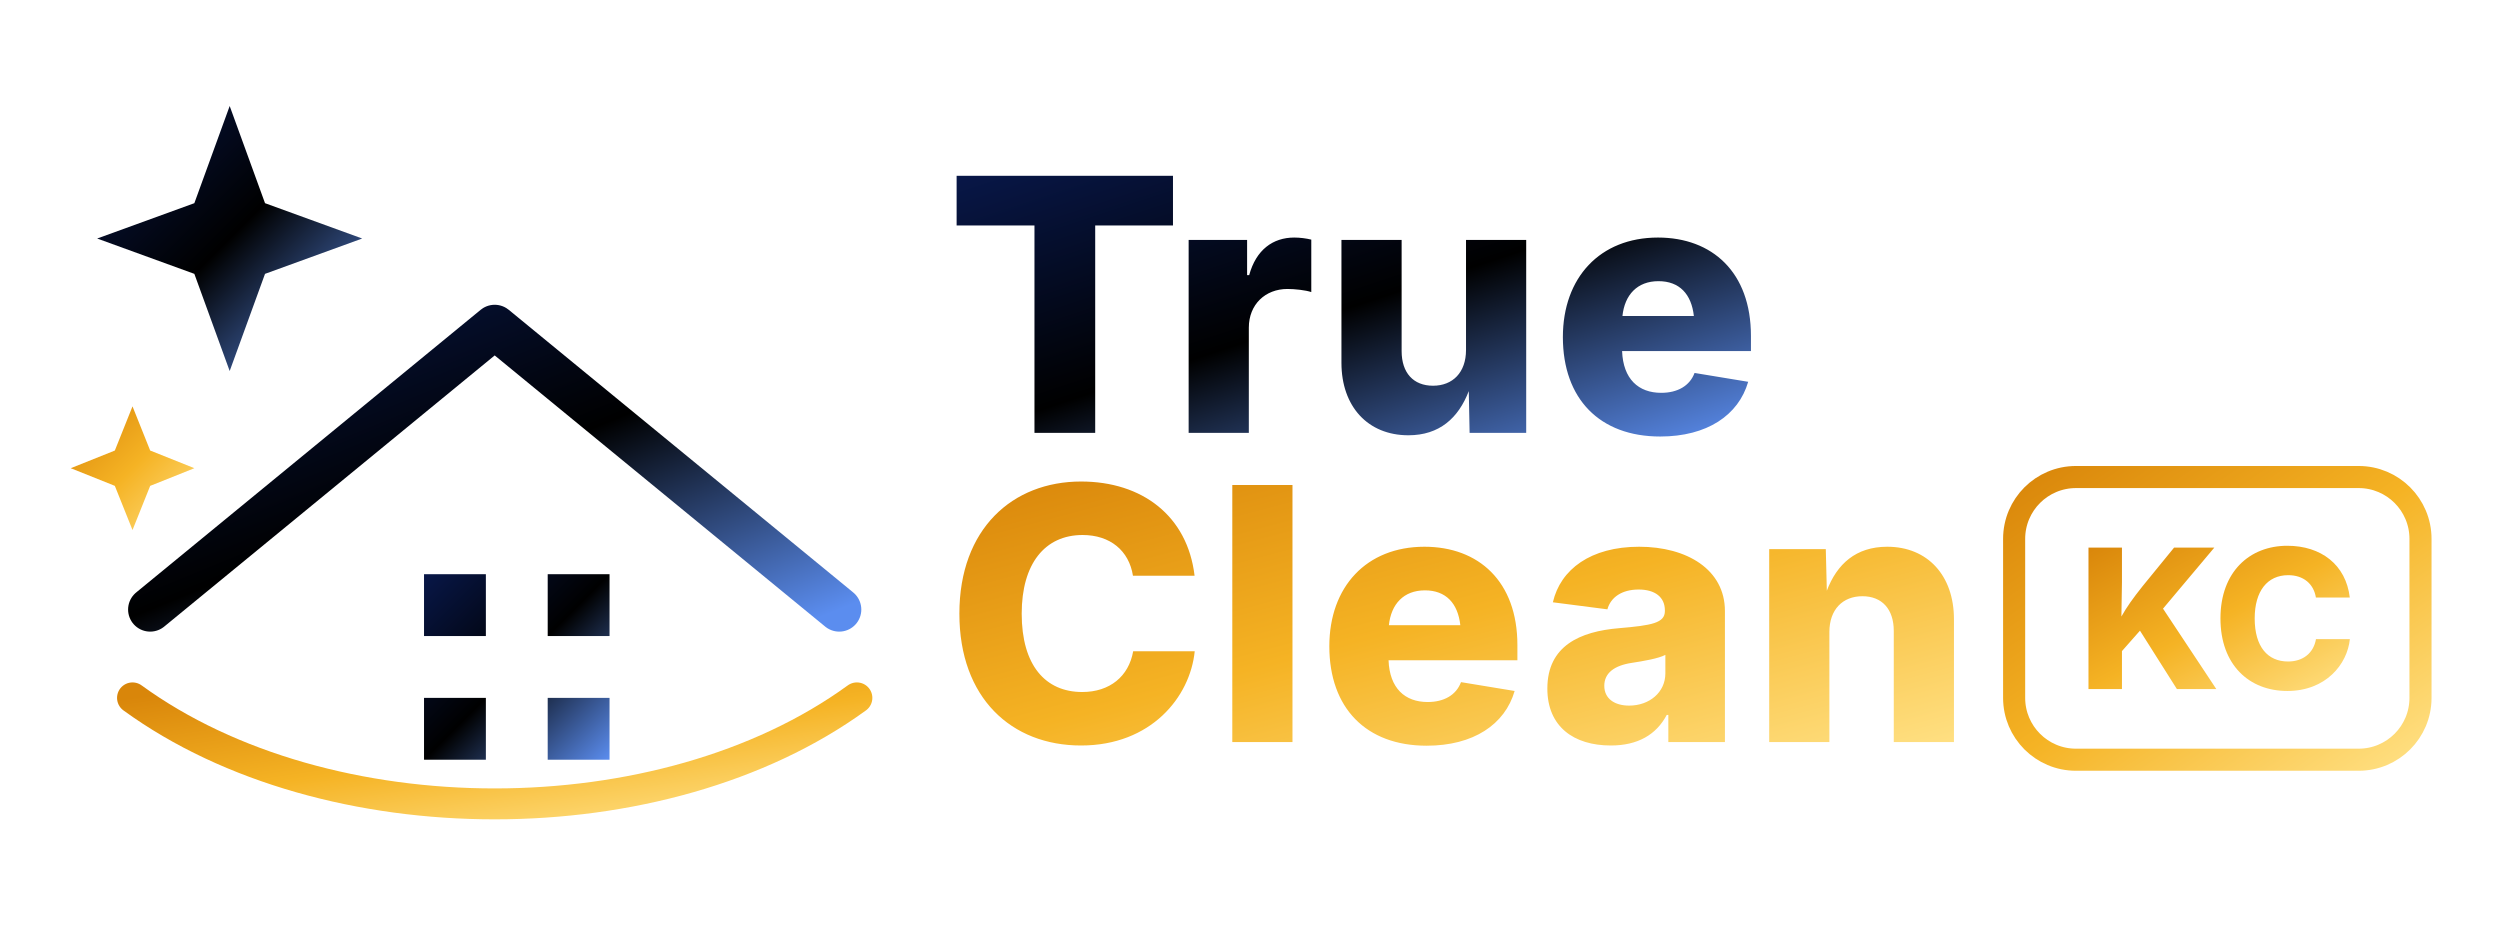
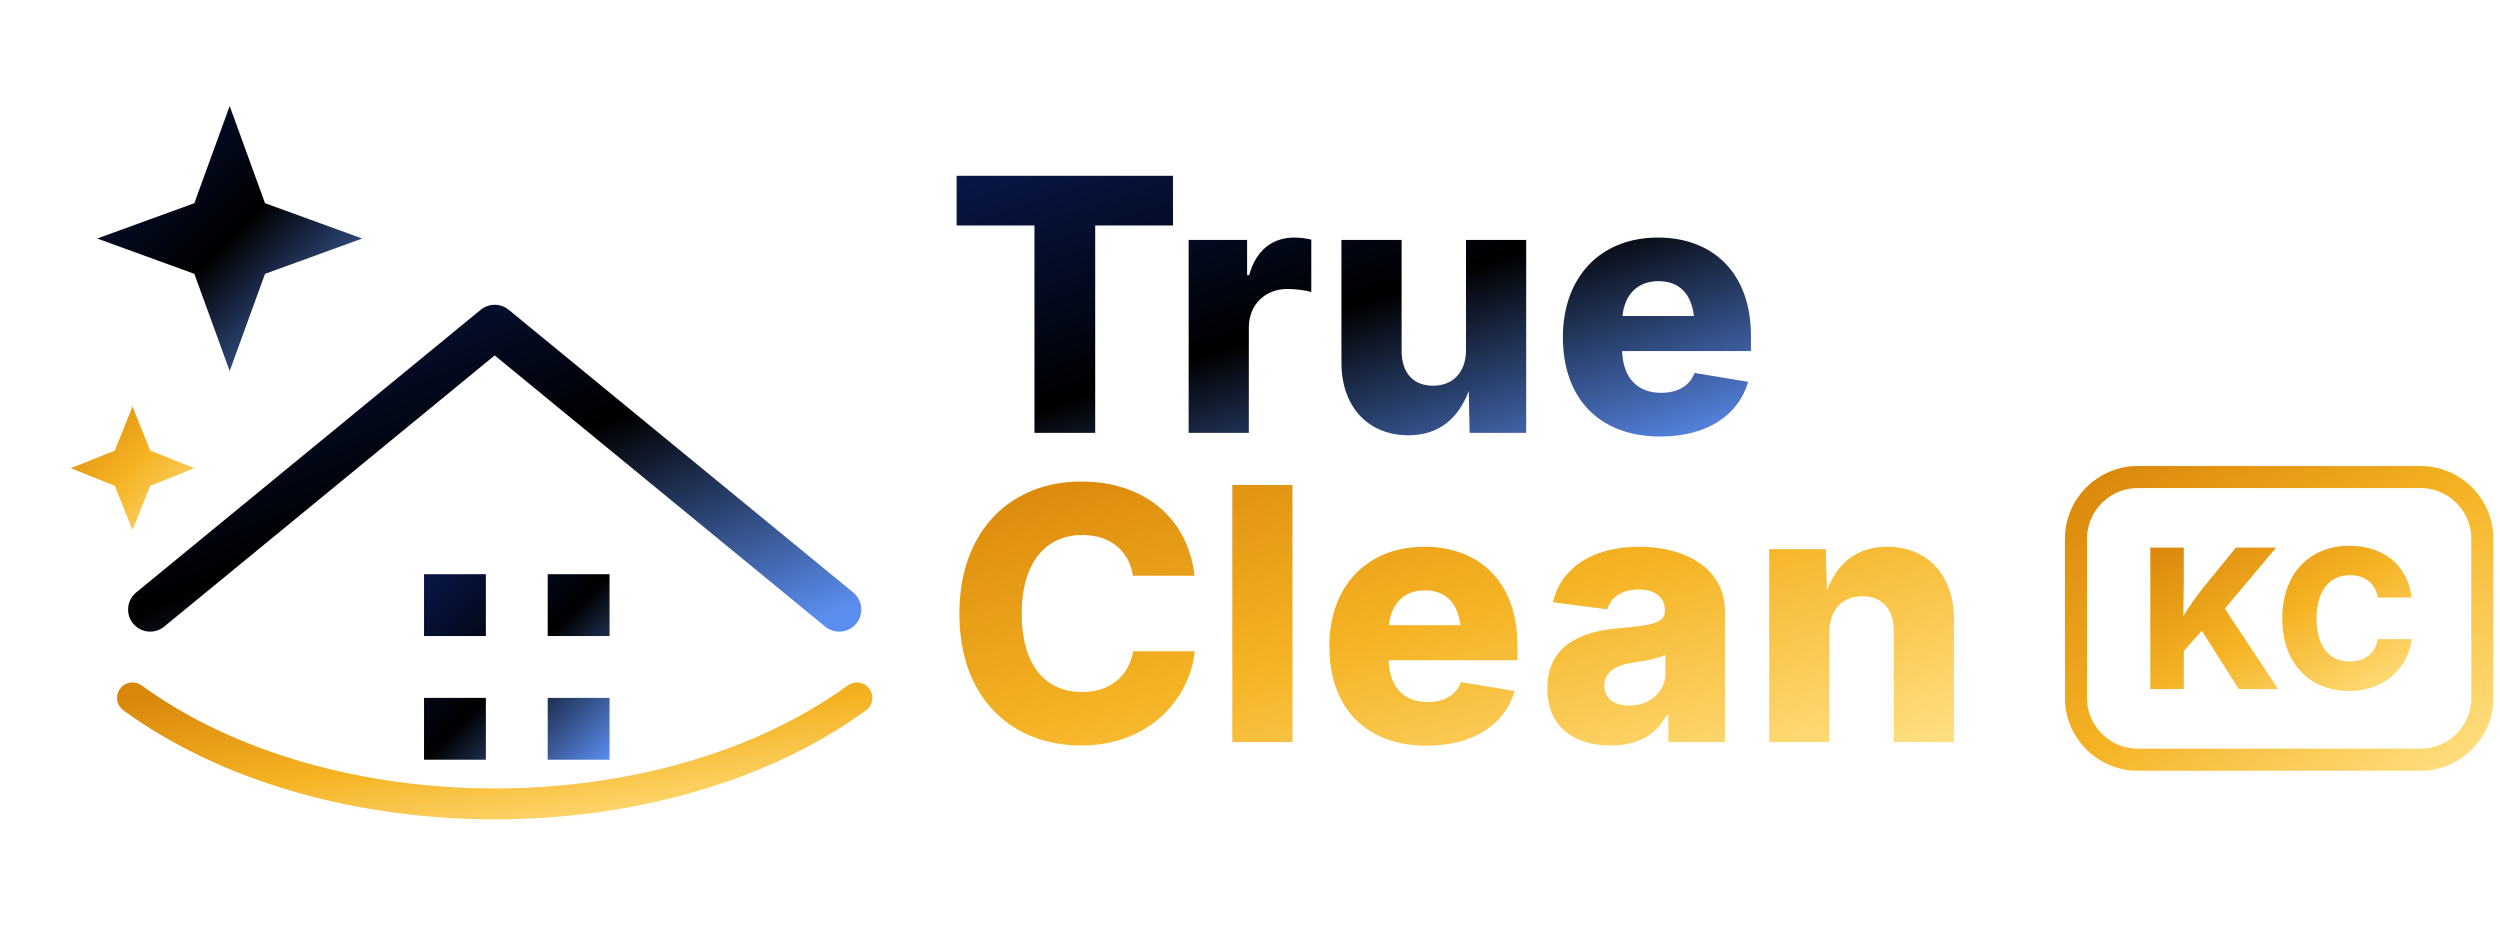
<svg xmlns="http://www.w3.org/2000/svg" viewBox="0 0 566 210" fill="none">
  <defs>
    <linearGradient id="blueGrad" x1="0%" y1="0%" x2="100%" y2="100%">
      <stop offset="0%" stop-color="#081748" />
      <stop offset="50%" stop-color="#000000" />
      <stop offset="100%" stop-color="#5B8DEF" />
    </linearGradient>
    <linearGradient id="yellowGrad" x1="0%" y1="0%" x2="100%" y2="100%">
      <stop offset="0%" stop-color="#D9860A" />
      <stop offset="50%" stop-color="#F5B324" />
      <stop offset="100%" stop-color="#FFE083" />
    </linearGradient>
  </defs>
  <g stroke-linecap="round" stroke-linejoin="round">
    <path d="M52 24 L60 46 L82 54 L60 62 L52 84 L44 62 L22 54 L44 46 Z" fill="url(#blueGrad)" />
    <path d="M30 92 L34 102 L44 106 L34 110 L30 120 L26 110 L16 106 L26 102 Z" fill="url(#yellowGrad)" />
    <path d="M34 138 L112 74 L190 138" stroke="url(#blueGrad)" stroke-width="10" />
    <path d="M172 92 L172 122" stroke="url(#blueGrad)" stroke-width="10" />
    <path d="M96 130 h14 v14 h-14 Z M124 130 h14 v14 h-14 Z M96 158 h14 v14 h-14 Z M124 158 h14 v14 h-14 Z" fill="url(#blueGrad)" />
    <path d="M30 158 C 74 190, 150 190, 194 158" stroke="url(#yellowGrad)" stroke-width="7" />
  </g>
  <g font-family="'Inter', 'Helvetica Neue', Arial, sans-serif" font-weight="800" letter-spacing="1">
    <text x="214" y="98" font-size="80" fill="url(#blueGrad)">True</text>
    <text x="214" y="168" font-size="80" fill="url(#yellowGrad)">Clean</text>
  </g>
-   <rect x="456" y="108" width="92" height="64" rx="14" stroke="url(#yellowGrad)" stroke-width="5" />
-   <text x="502" y="156" font-family="'Inter', 'Helvetica Neue', Arial, sans-serif" font-weight="800" font-size="44" fill="url(#yellowGrad)" text-anchor="middle">KC</text>
+   <rect x="470" y="108" width="92" height="64" rx="14" stroke="url(#yellowGrad)" stroke-width="5" />
+   <text x="516" y="156" font-family="'Inter', 'Helvetica Neue', Arial, sans-serif" font-weight="800" font-size="44" fill="url(#yellowGrad)" text-anchor="middle">KC</text>
</svg>
